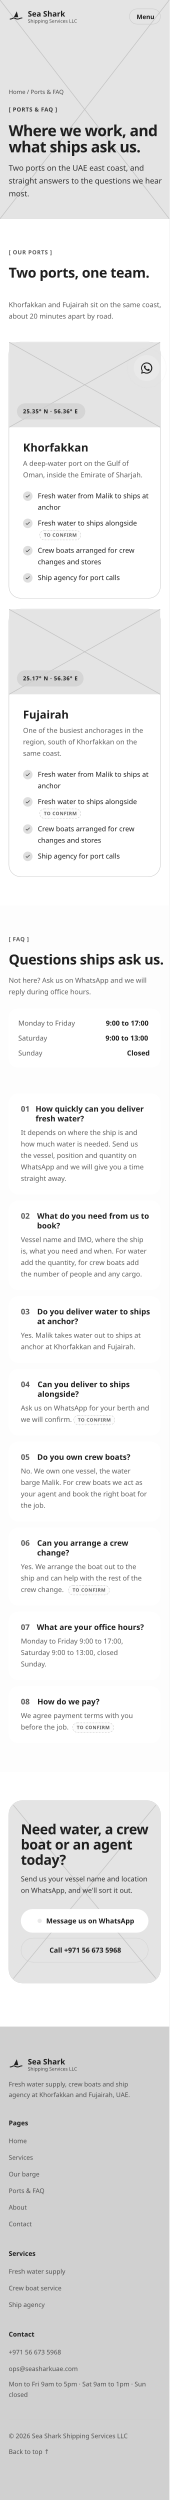
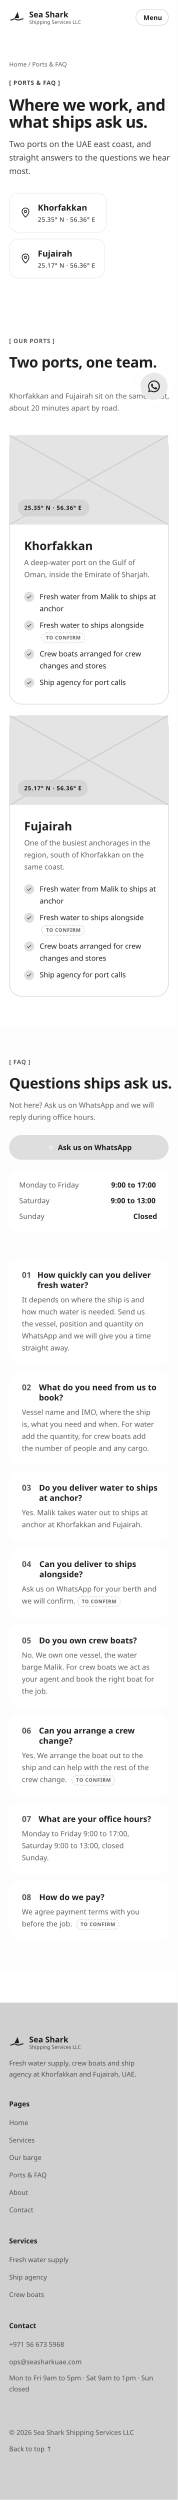
- <svg xmlns="http://www.w3.org/2000/svg" width="390" height="5760" viewBox="0 0 390 5760">
+ <svg xmlns="http://www.w3.org/2000/svg" width="390" height="5487" viewBox="0 0 390 5487">
  <defs />
-   <rect x="0" y="0" width="390" height="5760" fill="#ffffff" />
-   <rect x="0" y="0" width="390" height="5760.3" fill="#ffffff" />
-   <rect x="0" y="0" width="390" height="504" fill="#d4d4d4" />
-   <rect x="0" y="0" width="390" height="504" fill="#e4e4e4" />
-   <line x1="0" y1="0" x2="390" y2="504" stroke="#c2c2c2" stroke-width="1.5" />
-   <line x1="390" y1="0" x2="0" y2="504" stroke="#c2c2c2" stroke-width="1.5" />
-   <text x="20" y="216.6" font-family="Plus Jakarta Sans" font-size="13.6" font-weight="400" fill="#1f1f1f" fill-opacity="0.75">Home</text>
-   <text x="61.9" y="216.6" font-family="Plus Jakarta Sans" font-size="13.6" font-weight="400" fill="#1f1f1f" fill-opacity="0.75">/ Ports &amp; FAQ</text>
-   <text x="20" y="257" font-family="Plus Jakarta Sans" font-size="13.1" font-weight="600" letter-spacing="0.8" fill="#1f1f1f" fill-opacity="0.85">[ PORTS &amp; FAQ ]</text>
-   <text x="20" y="313.7" font-family="Plus Jakarta Sans" font-size="35.2" font-weight="600" letter-spacing="-0.9" fill="#1f1f1f">Where we work, and</text>
-   <text x="20" y="351" font-family="Plus Jakarta Sans" font-size="35.2" font-weight="600" letter-spacing="-0.9" fill="#1f1f1f">what ships ask us.</text>
-   <text x="20" y="393.3" font-family="Plus Jakarta Sans" font-size="17.9" font-weight="400" fill="#1f1f1f" fill-opacity="0.9">Two ports on the UAE east coast, and</text>
-   <text x="20" y="422.9" font-family="Plus Jakarta Sans" font-size="17.9" font-weight="400" fill="#1f1f1f" fill-opacity="0.9">straight answers to the questions we hear</text>
-   <text x="20" y="452.4" font-family="Plus Jakarta Sans" font-size="17.9" font-weight="400" fill="#1f1f1f" fill-opacity="0.9">most.</text>
-   <text x="20" y="586" font-family="Plus Jakarta Sans" font-size="13.1" font-weight="600" letter-spacing="0.8" fill="#5c5c5c">[ OUR PORTS ]</text>
-   <text x="20" y="639.7" font-family="Plus Jakarta Sans" font-size="32" font-weight="600" letter-spacing="-0.6" fill="#202020">Two ports, one team.</text>
-   <text x="20" y="707.8" font-family="Plus Jakarta Sans" font-size="16" font-weight="400" fill="#606060">Khorfakkan and Fujairah sit on the same coast,</text>
-   <text x="20" y="734.2" font-family="Plus Jakarta Sans" font-size="16" font-weight="400" fill="#606060">about 20 minutes apart by road.</text>
-   <rect x="20" y="787.6" width="350" height="591.3" rx="28" fill="#ffffff" />
-   <rect x="20.5" y="788.1" width="349" height="590.3" rx="27.5" fill="none" stroke="#c7c7c7" stroke-width="1" />
-   <rect x="21" y="788.6" width="348" height="195.8" fill="#e4e4e4" />
-   <line x1="21" y1="788.6" x2="369" y2="984.4" stroke="#c2c2c2" stroke-width="1.5" />
-   <line x1="369" y1="788.6" x2="21" y2="984.4" stroke="#c2c2c2" stroke-width="1.5" />
-   <rect x="39" y="929.3" width="157.5" height="37.1" rx="18.6" fill="#d0d0d0" fill-opacity="0.8" />
-   <text x="53" y="952.3" font-family="Plus Jakarta Sans" font-size="12.8" font-weight="600" letter-spacing="0.8" fill="#1f1f1f">25.35° N · 56.36° E</text>
-   <text x="53" y="1040.4" font-family="Plus Jakarta Sans" font-size="25.6" font-weight="600" fill="#202020">Khorfakkan</text>
-   <text x="53" y="1073.4" font-family="Plus Jakarta Sans" font-size="16" font-weight="400" fill="#606060">A deep-water port on the Gulf of</text>
-   <text x="53" y="1099.8" font-family="Plus Jakarta Sans" font-size="16" font-weight="400" fill="#606060">Oman, inside the Emirate of Sharjah.</text>
-   <rect x="53" y="1132.1" width="22" height="22" rx="11" fill="#dedede" />
-   <svg x="57" y="1136.1" width="14" height="14" viewBox="0 0 24 24">
-     <path d="M5 12.5l4.2 4L19 7" fill="none" stroke="#1f1f1f" stroke-width="2" stroke-linecap="round" stroke-linejoin="round" />
-   </svg>
-   <text x="87" y="1148.1" font-family="Plus Jakarta Sans" font-size="16" font-weight="400" fill="#202020">Fresh water from Malik to ships at</text>
-   <text x="87" y="1174.5" font-family="Plus Jakarta Sans" font-size="16" font-weight="400" fill="#202020">anchor</text>
-   <rect x="53" y="1194.9" width="22" height="22" rx="11" fill="#dedede" />
-   <svg x="57" y="1198.9" width="14" height="14" viewBox="0 0 24 24">
-     <path d="M5 12.5l4.2 4L19 7" fill="none" stroke="#1f1f1f" stroke-width="2" stroke-linecap="round" stroke-linejoin="round" />
-   </svg>
-   <rect x="91" y="1221.6" width="95.4" height="22.9" rx="11.4" fill="#f2f2f2" fill-opacity="0.22" />
-   <rect x="91.5" y="1222.1" width="94.4" height="21.9" rx="10.9" fill="none" stroke="#c7c7c7" stroke-width="1" stroke-dasharray="4 3" />
-   <text x="87" y="1210.9" font-family="Plus Jakarta Sans" font-size="16" font-weight="400" fill="#202020">Fresh water to ships alongside</text>
-   <text x="101" y="1236.6" font-family="Plus Jakarta Sans" font-size="10.9" font-weight="600" letter-spacing="0.7" fill="#606060">TO CONFIRM</text>
-   <rect x="53" y="1257.7" width="22" height="22" rx="11" fill="#dedede" />
-   <svg x="57" y="1261.7" width="14" height="14" viewBox="0 0 24 24">
-     <path d="M5 12.5l4.2 4L19 7" fill="none" stroke="#1f1f1f" stroke-width="2" stroke-linecap="round" stroke-linejoin="round" />
-   </svg>
-   <text x="87" y="1273.7" font-family="Plus Jakarta Sans" font-size="16" font-weight="400" fill="#202020">Crew boats arranged for crew</text>
-   <text x="87" y="1300.1" font-family="Plus Jakarta Sans" font-size="16" font-weight="400" fill="#202020">changes and stores</text>
-   <rect x="53" y="1320.5" width="22" height="22" rx="11" fill="#dedede" />
-   <svg x="57" y="1324.5" width="14" height="14" viewBox="0 0 24 24">
-     <path d="M5 12.5l4.2 4L19 7" fill="none" stroke="#1f1f1f" stroke-width="2" stroke-linecap="round" stroke-linejoin="round" />
-   </svg>
-   <text x="87" y="1336.5" font-family="Plus Jakarta Sans" font-size="16" font-weight="400" fill="#202020">Ship agency for port calls</text>
-   <rect x="20" y="1402.9" width="350" height="617.6" rx="28" fill="#ffffff" />
-   <rect x="20.5" y="1403.4" width="349" height="616.6" rx="27.5" fill="none" stroke="#c7c7c7" stroke-width="1" />
-   <rect x="21" y="1403.9" width="348" height="195.8" fill="#e4e4e4" />
-   <line x1="21" y1="1403.9" x2="369" y2="1599.6" stroke="#c2c2c2" stroke-width="1.5" />
-   <line x1="369" y1="1403.9" x2="21" y2="1599.6" stroke="#c2c2c2" stroke-width="1.5" />
-   <rect x="39" y="1544.5" width="153.6" height="37.1" rx="18.6" fill="#d0d0d0" fill-opacity="0.8" />
-   <text x="53" y="1567.5" font-family="Plus Jakarta Sans" font-size="12.8" font-weight="600" letter-spacing="0.8" fill="#1f1f1f">25.17° N · 56.36° E</text>
-   <text x="53" y="1655.6" font-family="Plus Jakarta Sans" font-size="25.6" font-weight="600" fill="#202020">Fujairah</text>
-   <text x="53" y="1688.6" font-family="Plus Jakarta Sans" font-size="16" font-weight="400" fill="#606060">One of the busiest anchorages in the</text>
-   <text x="53" y="1715" font-family="Plus Jakarta Sans" font-size="16" font-weight="400" fill="#606060">region, south of Khorfakkan on the</text>
-   <text x="53" y="1741.4" font-family="Plus Jakarta Sans" font-size="16" font-weight="400" fill="#606060">same coast.</text>
-   <rect x="53" y="1773.8" width="22" height="22" rx="11" fill="#dedede" />
-   <svg x="57" y="1777.8" width="14" height="14" viewBox="0 0 24 24">
-     <path d="M5 12.5l4.2 4L19 7" fill="none" stroke="#1f1f1f" stroke-width="2" stroke-linecap="round" stroke-linejoin="round" />
-   </svg>
-   <text x="87" y="1789.8" font-family="Plus Jakarta Sans" font-size="16" font-weight="400" fill="#202020">Fresh water from Malik to ships at</text>
-   <text x="87" y="1816.2" font-family="Plus Jakarta Sans" font-size="16" font-weight="400" fill="#202020">anchor</text>
-   <rect x="53" y="1836.6" width="22" height="22" rx="11" fill="#dedede" />
-   <svg x="57" y="1840.6" width="14" height="14" viewBox="0 0 24 24">
-     <path d="M5 12.5l4.2 4L19 7" fill="none" stroke="#1f1f1f" stroke-width="2" stroke-linecap="round" stroke-linejoin="round" />
-   </svg>
-   <rect x="91" y="1863.2" width="95.4" height="22.9" rx="11.4" fill="#f2f2f2" fill-opacity="0.22" />
-   <rect x="91.5" y="1863.7" width="94.4" height="21.9" rx="10.9" fill="none" stroke="#c7c7c7" stroke-width="1" stroke-dasharray="4 3" />
-   <text x="87" y="1852.6" font-family="Plus Jakarta Sans" font-size="16" font-weight="400" fill="#202020">Fresh water to ships alongside</text>
-   <text x="101" y="1878.2" font-family="Plus Jakarta Sans" font-size="10.9" font-weight="600" letter-spacing="0.7" fill="#606060">TO CONFIRM</text>
-   <rect x="53" y="1899.3" width="22" height="22" rx="11" fill="#dedede" />
-   <svg x="57" y="1903.3" width="14" height="14" viewBox="0 0 24 24">
-     <path d="M5 12.5l4.2 4L19 7" fill="none" stroke="#1f1f1f" stroke-width="2" stroke-linecap="round" stroke-linejoin="round" />
-   </svg>
-   <text x="87" y="1915.3" font-family="Plus Jakarta Sans" font-size="16" font-weight="400" fill="#202020">Crew boats arranged for crew</text>
-   <text x="87" y="1941.7" font-family="Plus Jakarta Sans" font-size="16" font-weight="400" fill="#202020">changes and stores</text>
-   <rect x="53" y="1962.1" width="22" height="22" rx="11" fill="#dedede" />
-   <svg x="57" y="1966.1" width="14" height="14" viewBox="0 0 24 24">
-     <path d="M5 12.5l4.2 4L19 7" fill="none" stroke="#1f1f1f" stroke-width="2" stroke-linecap="round" stroke-linejoin="round" />
-   </svg>
-   <text x="87" y="1978.1" font-family="Plus Jakarta Sans" font-size="16" font-weight="400" fill="#202020">Ship agency for port calls</text>
-   <rect x="0" y="2086.5" width="390" height="1995.6" fill="#fdfdfd" />
-   <text x="20" y="2168.5" font-family="Plus Jakarta Sans" font-size="13.1" font-weight="600" letter-spacing="0.8" fill="#5c5c5c">[ FAQ ]</text>
-   <text x="20" y="2222.2" font-family="Plus Jakarta Sans" font-size="32" font-weight="600" letter-spacing="-0.6" fill="#202020">Questions ships ask us.</text>
-   <text x="20" y="2264.4" font-family="Plus Jakarta Sans" font-size="16" font-weight="400" fill="#606060">Not here? Ask us on WhatsApp and we will</text>
-   <text x="20" y="2290.8" font-family="Plus Jakarta Sans" font-size="16" font-weight="400" fill="#606060">reply during office hours.</text>
-   <rect x="20" y="2324.1" width="350" height="135.2" rx="20" fill="#ffffff" />
-   <text x="42" y="2363.1" font-family="Plus Jakarta Sans" font-size="16" font-weight="400" fill="#606060">Monday to Friday</text>
-   <text x="243.9" y="2363.1" font-family="Plus Jakarta Sans" font-size="16" font-weight="600" fill="#202020">9:00 to 17:00</text>
-   <text x="42" y="2397.5" font-family="Plus Jakarta Sans" font-size="16" font-weight="400" fill="#606060">Saturday</text>
-   <text x="243" y="2397.5" font-family="Plus Jakarta Sans" font-size="16" font-weight="600" fill="#202020">9:00 to 13:00</text>
-   <text x="42" y="2431.9" font-family="Plus Jakarta Sans" font-size="16" font-weight="400" fill="#606060">Sunday</text>
-   <text x="292.5" y="2431.9" font-family="Plus Jakarta Sans" font-size="16" font-weight="600" fill="#202020">Closed</text>
-   <rect x="20" y="2519.3" width="350" height="232.7" rx="22" fill="#ffffff" />
-   <text x="81.9" y="2561.3" font-family="Plus Jakarta Sans" font-size="17.9" font-weight="600" fill="#202020">How quickly can you deliver</text>
-   <text x="81.9" y="2583.7" font-family="Plus Jakarta Sans" font-size="17.9" font-weight="600" fill="#202020">fresh water?</text>
-   <text x="48" y="2561.3" font-family="Plus Jakarta Sans" font-size="17.9" font-weight="700" fill="#5c5c5c">01</text>
-   <text x="48" y="2615.1" font-family="Plus Jakarta Sans" font-size="16" font-weight="400" fill="#606060">It depends on where the ship is and</text>
-   <text x="48" y="2641.5" font-family="Plus Jakarta Sans" font-size="16" font-weight="400" fill="#606060">how much water is needed. Send us</text>
-   <text x="48" y="2667.9" font-family="Plus Jakarta Sans" font-size="16" font-weight="400" fill="#606060">the vessel, position and quantity on</text>
-   <text x="48" y="2694.3" font-family="Plus Jakarta Sans" font-size="16" font-weight="400" fill="#606060">WhatsApp and we will give you a time</text>
-   <text x="48" y="2720.7" font-family="Plus Jakarta Sans" font-size="16" font-weight="400" fill="#606060">straight away.</text>
-   <rect x="20" y="2766" width="350" height="206.3" rx="22" fill="#ffffff" />
-   <text x="85.4" y="2808" font-family="Plus Jakarta Sans" font-size="17.9" font-weight="600" fill="#202020">What do you need from us to</text>
-   <text x="85.4" y="2830.4" font-family="Plus Jakarta Sans" font-size="17.9" font-weight="600" fill="#202020">book?</text>
-   <text x="48" y="2808" font-family="Plus Jakarta Sans" font-size="17.9" font-weight="700" fill="#5c5c5c">02</text>
-   <text x="48" y="2861.8" font-family="Plus Jakarta Sans" font-size="16" font-weight="400" fill="#606060">Vessel name and IMO, where the ship</text>
-   <text x="48" y="2888.2" font-family="Plus Jakarta Sans" font-size="16" font-weight="400" fill="#606060">is, what you need and when. For water</text>
-   <text x="48" y="2914.6" font-family="Plus Jakarta Sans" font-size="16" font-weight="400" fill="#606060">add the quantity, for crew boats add</text>
-   <text x="48" y="2941" font-family="Plus Jakarta Sans" font-size="16" font-weight="400" fill="#606060">the number of people and any cargo.</text>
-   <rect x="20" y="2986.4" width="350" height="153.6" rx="22" fill="#ffffff" />
-   <text x="85.6" y="3028.4" font-family="Plus Jakarta Sans" font-size="17.9" font-weight="600" fill="#202020">Do you deliver water to ships</text>
-   <text x="85.6" y="3050.8" font-family="Plus Jakarta Sans" font-size="17.9" font-weight="600" fill="#202020">at anchor?</text>
-   <text x="48" y="3028.4" font-family="Plus Jakarta Sans" font-size="17.9" font-weight="700" fill="#5c5c5c">03</text>
-   <text x="48" y="3082.2" font-family="Plus Jakarta Sans" font-size="16" font-weight="400" fill="#606060">Yes. Malik takes water out to ships at</text>
-   <text x="48" y="3108.6" font-family="Plus Jakarta Sans" font-size="16" font-weight="400" fill="#606060">anchor at Khorfakkan and Fujairah.</text>
-   <rect x="20" y="3154" width="350" height="153.6" rx="22" fill="#ffffff" />
-   <text x="86.4" y="3196" font-family="Plus Jakarta Sans" font-size="17.9" font-weight="600" fill="#202020">Can you deliver to ships</text>
-   <text x="86.4" y="3218.3" font-family="Plus Jakarta Sans" font-size="17.9" font-weight="600" fill="#202020">alongside?</text>
-   <text x="48" y="3196" font-family="Plus Jakarta Sans" font-size="17.9" font-weight="700" fill="#5c5c5c">04</text>
-   <rect x="169.4" y="3260.4" width="95.4" height="22.9" rx="11.4" fill="#f2f2f2" fill-opacity="0.22" />
-   <rect x="169.9" y="3260.9" width="94.4" height="21.9" rx="10.9" fill="none" stroke="#c7c7c7" stroke-width="1" stroke-dasharray="4 3" />
-   <text x="48" y="3249.7" font-family="Plus Jakarta Sans" font-size="16" font-weight="400" fill="#606060">Ask us on WhatsApp for your berth and</text>
-   <text x="48" y="3276.1" font-family="Plus Jakarta Sans" font-size="16" font-weight="400" fill="#606060">we will confirm.</text>
-   <text x="179.4" y="3275.4" font-family="Plus Jakarta Sans" font-size="10.9" font-weight="600" letter-spacing="0.7" fill="#606060">TO CONFIRM</text>
-   <rect x="20" y="3321.5" width="350" height="184" rx="22" fill="#ffffff" />
-   <text x="85.7" y="3363.5" font-family="Plus Jakarta Sans" font-size="17.9" font-weight="600" fill="#202020">Do you own crew boats?</text>
-   <text x="48" y="3363.5" font-family="Plus Jakarta Sans" font-size="17.9" font-weight="700" fill="#5c5c5c">05</text>
-   <text x="48" y="3394.9" font-family="Plus Jakarta Sans" font-size="16" font-weight="400" fill="#606060">No. We own one vessel, the water</text>
-   <text x="48" y="3421.3" font-family="Plus Jakarta Sans" font-size="16" font-weight="400" fill="#606060">barge Malik. For crew boats we act as</text>
-   <text x="48" y="3447.7" font-family="Plus Jakarta Sans" font-size="16" font-weight="400" fill="#606060">your agent and book the right boat for</text>
-   <text x="48" y="3474.1" font-family="Plus Jakarta Sans" font-size="16" font-weight="400" fill="#606060">the job.</text>
-   <rect x="20" y="3519.5" width="350" height="180" rx="22" fill="#ffffff" />
-   <text x="85.5" y="3561.5" font-family="Plus Jakarta Sans" font-size="17.9" font-weight="600" fill="#202020">Can you arrange a crew</text>
-   <text x="85.5" y="3583.9" font-family="Plus Jakarta Sans" font-size="17.9" font-weight="600" fill="#202020">change?</text>
-   <text x="48" y="3561.5" font-family="Plus Jakarta Sans" font-size="17.9" font-weight="700" fill="#5c5c5c">06</text>
-   <rect x="157.2" y="3652.3" width="95.4" height="22.9" rx="11.4" fill="#f2f2f2" fill-opacity="0.22" />
-   <rect x="157.7" y="3652.8" width="94.4" height="21.9" rx="10.9" fill="none" stroke="#c7c7c7" stroke-width="1" stroke-dasharray="4 3" />
-   <text x="48" y="3615.3" font-family="Plus Jakarta Sans" font-size="16" font-weight="400" fill="#606060">Yes. We arrange the boat out to the</text>
-   <text x="48" y="3641.6" font-family="Plus Jakarta Sans" font-size="16" font-weight="400" fill="#606060">ship and can help with the rest of the</text>
-   <text x="48" y="3668" font-family="Plus Jakarta Sans" font-size="16" font-weight="400" fill="#606060">crew change.</text>
-   <text x="167.2" y="3667.3" font-family="Plus Jakarta Sans" font-size="10.9" font-weight="600" letter-spacing="0.7" fill="#606060">TO CONFIRM</text>
-   <rect x="20" y="3713.4" width="350" height="157.6" rx="22" fill="#ffffff" />
-   <text x="84.7" y="3755.4" font-family="Plus Jakarta Sans" font-size="17.9" font-weight="600" fill="#202020">What are your office hours?</text>
-   <text x="48" y="3755.4" font-family="Plus Jakarta Sans" font-size="17.9" font-weight="700" fill="#5c5c5c">07</text>
-   <text x="48" y="3786.8" font-family="Plus Jakarta Sans" font-size="16" font-weight="400" fill="#606060">Monday to Friday 9:00 to 17:00,</text>
-   <text x="48" y="3813.2" font-family="Plus Jakarta Sans" font-size="16" font-weight="400" fill="#606060">Saturday 9:00 to 13:00, closed</text>
-   <text x="48" y="3839.6" font-family="Plus Jakarta Sans" font-size="16" font-weight="400" fill="#606060">Sunday.</text>
-   <rect x="20" y="3885" width="350" height="131.2" rx="22" fill="#ffffff" />
-   <text x="86" y="3927" font-family="Plus Jakarta Sans" font-size="17.9" font-weight="600" fill="#202020">How do we pay?</text>
-   <text x="48" y="3927" font-family="Plus Jakarta Sans" font-size="17.9" font-weight="700" fill="#5c5c5c">08</text>
-   <rect x="166.8" y="3969" width="95.4" height="22.9" rx="11.4" fill="#f2f2f2" fill-opacity="0.22" />
-   <rect x="167.3" y="3969.5" width="94.4" height="21.9" rx="10.9" fill="none" stroke="#c7c7c7" stroke-width="1" stroke-dasharray="4 3" />
-   <text x="48" y="3958.4" font-family="Plus Jakarta Sans" font-size="16" font-weight="400" fill="#606060">We agree payment terms with you</text>
-   <text x="48" y="3984.8" font-family="Plus Jakarta Sans" font-size="16" font-weight="400" fill="#606060">before the job.</text>
-   <text x="176.8" y="3984" font-family="Plus Jakarta Sans" font-size="10.9" font-weight="600" letter-spacing="0.7" fill="#606060">TO CONFIRM</text>
-   <rect x="20" y="4148.2" width="350" height="421.1" rx="32" fill="#d4d4d4" />
-   <rect x="20" y="4148.2" width="350" height="421.1" rx="32" fill="#e4e4e4" />
-   <line x1="30.7" y1="4158.8" x2="359.3" y2="4558.6" stroke="#c2c2c2" stroke-width="1.5" />
-   <line x1="359.3" y1="4158.8" x2="30.7" y2="4558.6" stroke="#c2c2c2" stroke-width="1.5" />
-   <text x="48" y="4226.2" font-family="Plus Jakarta Sans" font-size="32" font-weight="600" letter-spacing="-0.6" fill="#1f1f1f">Need water, a crew</text>
-   <text x="48" y="4261.3" font-family="Plus Jakarta Sans" font-size="32" font-weight="600" letter-spacing="-0.6" fill="#1f1f1f">boat or an agent</text>
-   <text x="48" y="4296.5" font-family="Plus Jakarta Sans" font-size="32" font-weight="600" letter-spacing="-0.6" fill="#1f1f1f">today?</text>
-   <text x="48" y="4334.7" font-family="Plus Jakarta Sans" font-size="16" font-weight="400" fill="#1f1f1f" fill-opacity="0.88">Send us your vessel name and location</text>
-   <text x="48" y="4361.1" font-family="Plus Jakarta Sans" font-size="16" font-weight="400" fill="#1f1f1f" fill-opacity="0.88">on WhatsApp, and we'll sort it out.</text>
-   <rect x="48" y="4398.5" width="294" height="54.4" rx="27.2" fill="#ffffff" />
-   <rect x="86.4" y="4420.7" width="10" height="10" rx="5" fill="#e9e9e9" />
-   <text x="106.4" y="4431.5" font-family="Plus Jakarta Sans" font-size="16" font-weight="600" fill="#202020">Message us on WhatsApp</text>
-   <rect x="48.5" y="4465.4" width="293" height="55.4" rx="27.7" fill="none" stroke="#c7c7c7" stroke-width="1" stroke-opacity="0.6" />
-   <text x="113.9" y="4498.9" font-family="Plus Jakarta Sans" font-size="16" font-weight="600" fill="#1f1f1f">Call +971 56 673 5968</text>
-   <rect x="0" y="4669.3" width="390" height="1091" fill="#d0d0d0" />
-   <rect x="20" y="5574.7" width="350" height="1" fill="#c7c7c7" fill-opacity="0.12" />
-   <svg x="20" y="4739.3" width="34" height="34" viewBox="0 0 40 40">
+   <rect x="0" y="0" width="390" height="5487" fill="#ffffff" />
+   <rect x="0" y="0" width="390" height="5486.5" fill="#ffffff" />
+   <text x="20" y="146" font-family="Plus Jakarta Sans" font-size="13.6" font-weight="400" fill="#1f1f1f" fill-opacity="0.7">Home</text>
+   <text x="61.9" y="146" font-family="Plus Jakarta Sans" font-size="13.6" font-weight="400" fill="#1f1f1f" fill-opacity="0.7">/ Ports &amp; FAQ</text>
+   <text x="20" y="186.4" font-family="Plus Jakarta Sans" font-size="13.1" font-weight="600" letter-spacing="0.8" fill="#1f1f1f" fill-opacity="0.85">[ PORTS &amp; FAQ ]</text>
+   <text x="20" y="243.1" font-family="Plus Jakarta Sans" font-size="35.2" font-weight="600" letter-spacing="-0.9" fill="#1f1f1f">Where we work, and</text>
+   <text x="20" y="280.4" font-family="Plus Jakarta Sans" font-size="35.2" font-weight="600" letter-spacing="-0.9" fill="#1f1f1f">what ships ask us.</text>
+   <text x="20" y="322.7" font-family="Plus Jakarta Sans" font-size="17.9" font-weight="400" fill="#1f1f1f" fill-opacity="0.85">Two ports on the UAE east coast, and</text>
+   <text x="20" y="352.3" font-family="Plus Jakarta Sans" font-size="17.9" font-weight="400" fill="#1f1f1f" fill-opacity="0.85">straight answers to the questions we hear</text>
+   <text x="20" y="381.8" font-family="Plus Jakarta Sans" font-size="17.9" font-weight="400" fill="#1f1f1f" fill-opacity="0.85">most.</text>
+   <rect x="20.5" y="423.9" width="213.8" height="85.8" rx="19.5" fill="none" stroke="#c7c7c7" stroke-width="1" stroke-opacity="0.45" />
+   <svg x="43" y="453.8" width="26" height="26" viewBox="0 0 24 24">
+     <path d="M12 21s7-6.2 7-11.5A7 7 0 0 0 5 9.5C5 14.8 12 21 12 21z" fill="none" stroke="#1f1f1f" stroke-width="1.6" />
+     <circle cx="12" cy="9.5" r="2.4" fill="none" stroke="#1f1f1f" stroke-width="1.6" />
+   </svg>
+   <text x="83" y="486.8" font-family="Plus Jakarta Sans" font-size="13.6" font-weight="400" letter-spacing="0.5" fill="#1f1f1f">25.35° N · 56.36° E</text>
+   <text x="83" y="462.4" font-family="Plus Jakarta Sans" font-size="18.4" font-weight="700" fill="#1f1f1f">Khorfakkan</text>
+   <rect x="20.5" y="524.7" width="209.3" height="85.8" rx="19.5" fill="none" stroke="#c7c7c7" stroke-width="1" stroke-opacity="0.45" />
+   <svg x="43" y="554.6" width="26" height="26" viewBox="0 0 24 24">
+     <path d="M12 21s7-6.2 7-11.5A7 7 0 0 0 5 9.5C5 14.8 12 21 12 21z" fill="none" stroke="#1f1f1f" stroke-width="1.6" />
+     <circle cx="12" cy="9.5" r="2.4" fill="none" stroke="#1f1f1f" stroke-width="1.6" />
+   </svg>
+   <text x="83" y="587.5" font-family="Plus Jakarta Sans" font-size="13.6" font-weight="400" letter-spacing="0.5" fill="#1f1f1f">25.17° N · 56.36° E</text>
+   <text x="83" y="563.2" font-family="Plus Jakarta Sans" font-size="18.4" font-weight="700" fill="#1f1f1f">Fujairah</text>
+   <rect x="-11.5" y="309.4" width="521" height="521" rx="49.5" fill="none" stroke="#c7c7c7" stroke-width="1" stroke-opacity="0.08" />
+   <text x="20" y="753" font-family="Plus Jakarta Sans" font-size="13.1" font-weight="600" letter-spacing="0.8" fill="#5c5c5c">[ OUR PORTS ]</text>
+   <text x="20" y="806.6" font-family="Plus Jakarta Sans" font-size="32" font-weight="600" letter-spacing="-0.6" fill="#202020">Two ports, one team.</text>
+   <text x="20" y="874.8" font-family="Plus Jakarta Sans" font-size="16" font-weight="400" fill="#606060">Khorfakkan and Fujairah sit on the same coast,</text>
+   <text x="20" y="901.2" font-family="Plus Jakarta Sans" font-size="16" font-weight="400" fill="#606060">about 20 minutes apart by road.</text>
+   <rect x="20" y="954.6" width="350" height="591.3" rx="28" fill="#ffffff" />
+   <rect x="20.5" y="955.1" width="349" height="590.3" rx="27.5" fill="none" stroke="#c7c7c7" stroke-width="1" />
+   <rect x="21" y="955.6" width="348" height="195.8" fill="#e4e4e4" />
+   <line x1="21" y1="955.6" x2="369" y2="1151.3" stroke="#c2c2c2" stroke-width="1.5" />
+   <line x1="369" y1="955.6" x2="21" y2="1151.3" stroke="#c2c2c2" stroke-width="1.5" />
+   <rect x="39" y="1096.2" width="157.5" height="37.1" rx="18.6" fill="#d0d0d0" fill-opacity="0.8" />
+   <text x="53" y="1119.2" font-family="Plus Jakarta Sans" font-size="12.8" font-weight="600" letter-spacing="0.8" fill="#1f1f1f">25.35° N · 56.36° E</text>
+   <text x="53" y="1207.3" font-family="Plus Jakarta Sans" font-size="25.6" font-weight="600" fill="#202020">Khorfakkan</text>
+   <text x="53" y="1240.3" font-family="Plus Jakarta Sans" font-size="16" font-weight="400" fill="#606060">A deep-water port on the Gulf of</text>
+   <text x="53" y="1266.7" font-family="Plus Jakarta Sans" font-size="16" font-weight="400" fill="#606060">Oman, inside the Emirate of Sharjah.</text>
+   <rect x="53" y="1299.1" width="22" height="22" rx="11" fill="#dedede" />
+   <svg x="57" y="1303.1" width="14" height="14" viewBox="0 0 24 24">
+     <path d="M5 12.5l4.2 4L19 7" fill="none" stroke="#1f1f1f" stroke-width="2" stroke-linecap="round" stroke-linejoin="round" />
+   </svg>
+   <text x="87" y="1315.1" font-family="Plus Jakarta Sans" font-size="16" font-weight="400" fill="#202020">Fresh water from Malik to ships at</text>
+   <text x="87" y="1341.5" font-family="Plus Jakarta Sans" font-size="16" font-weight="400" fill="#202020">anchor</text>
+   <rect x="53" y="1361.9" width="22" height="22" rx="11" fill="#dedede" />
+   <svg x="57" y="1365.9" width="14" height="14" viewBox="0 0 24 24">
+     <path d="M5 12.5l4.2 4L19 7" fill="none" stroke="#1f1f1f" stroke-width="2" stroke-linecap="round" stroke-linejoin="round" />
+   </svg>
+   <rect x="91" y="1388.5" width="95.4" height="22.9" rx="11.4" fill="#f2f2f2" fill-opacity="0.22" />
+   <rect x="91.5" y="1389" width="94.4" height="21.9" rx="10.9" fill="none" stroke="#c7c7c7" stroke-width="1" stroke-dasharray="4 3" />
+   <text x="87" y="1377.9" font-family="Plus Jakarta Sans" font-size="16" font-weight="400" fill="#202020">Fresh water to ships alongside</text>
+   <text x="101" y="1403.5" font-family="Plus Jakarta Sans" font-size="10.9" font-weight="600" letter-spacing="0.7" fill="#606060">TO CONFIRM</text>
+   <rect x="53" y="1424.7" width="22" height="22" rx="11" fill="#dedede" />
+   <svg x="57" y="1428.7" width="14" height="14" viewBox="0 0 24 24">
+     <path d="M5 12.5l4.2 4L19 7" fill="none" stroke="#1f1f1f" stroke-width="2" stroke-linecap="round" stroke-linejoin="round" />
+   </svg>
+   <text x="87" y="1440.7" font-family="Plus Jakarta Sans" font-size="16" font-weight="400" fill="#202020">Crew boats arranged for crew</text>
+   <text x="87" y="1467" font-family="Plus Jakarta Sans" font-size="16" font-weight="400" fill="#202020">changes and stores</text>
+   <rect x="53" y="1487.4" width="22" height="22" rx="11" fill="#dedede" />
+   <svg x="57" y="1491.4" width="14" height="14" viewBox="0 0 24 24">
+     <path d="M5 12.5l4.2 4L19 7" fill="none" stroke="#1f1f1f" stroke-width="2" stroke-linecap="round" stroke-linejoin="round" />
+   </svg>
+   <text x="87" y="1503.4" font-family="Plus Jakarta Sans" font-size="16" font-weight="400" fill="#202020">Ship agency for port calls</text>
+   <rect x="20" y="1569.8" width="350" height="617.6" rx="28" fill="#ffffff" />
+   <rect x="20.5" y="1570.3" width="349" height="616.6" rx="27.5" fill="none" stroke="#c7c7c7" stroke-width="1" />
+   <rect x="21" y="1570.8" width="348" height="195.8" fill="#e4e4e4" />
+   <line x1="21" y1="1570.8" x2="369" y2="1766.6" stroke="#c2c2c2" stroke-width="1.5" />
+   <line x1="369" y1="1570.8" x2="21" y2="1766.6" stroke="#c2c2c2" stroke-width="1.5" />
+   <rect x="39" y="1711.5" width="153.6" height="37.1" rx="18.6" fill="#d0d0d0" fill-opacity="0.8" />
+   <text x="53" y="1734.5" font-family="Plus Jakarta Sans" font-size="12.8" font-weight="600" letter-spacing="0.8" fill="#1f1f1f">25.17° N · 56.36° E</text>
+   <text x="53" y="1822.6" font-family="Plus Jakarta Sans" font-size="25.6" font-weight="600" fill="#202020">Fujairah</text>
+   <text x="53" y="1855.6" font-family="Plus Jakarta Sans" font-size="16" font-weight="400" fill="#606060">One of the busiest anchorages in the</text>
+   <text x="53" y="1882" font-family="Plus Jakarta Sans" font-size="16" font-weight="400" fill="#606060">region, south of Khorfakkan on the</text>
+   <text x="53" y="1908.3" font-family="Plus Jakarta Sans" font-size="16" font-weight="400" fill="#606060">same coast.</text>
+   <rect x="53" y="1940.7" width="22" height="22" rx="11" fill="#dedede" />
+   <svg x="57" y="1944.7" width="14" height="14" viewBox="0 0 24 24">
+     <path d="M5 12.5l4.2 4L19 7" fill="none" stroke="#1f1f1f" stroke-width="2" stroke-linecap="round" stroke-linejoin="round" />
+   </svg>
+   <text x="87" y="1956.7" font-family="Plus Jakarta Sans" font-size="16" font-weight="400" fill="#202020">Fresh water from Malik to ships at</text>
+   <text x="87" y="1983.1" font-family="Plus Jakarta Sans" font-size="16" font-weight="400" fill="#202020">anchor</text>
+   <rect x="53" y="2003.5" width="22" height="22" rx="11" fill="#dedede" />
+   <svg x="57" y="2007.5" width="14" height="14" viewBox="0 0 24 24">
+     <path d="M5 12.5l4.2 4L19 7" fill="none" stroke="#1f1f1f" stroke-width="2" stroke-linecap="round" stroke-linejoin="round" />
+   </svg>
+   <rect x="91" y="2030.2" width="95.4" height="22.9" rx="11.4" fill="#f2f2f2" fill-opacity="0.22" />
+   <rect x="91.5" y="2030.7" width="94.4" height="21.9" rx="10.9" fill="none" stroke="#c7c7c7" stroke-width="1" stroke-dasharray="4 3" />
+   <text x="87" y="2019.5" font-family="Plus Jakarta Sans" font-size="16" font-weight="400" fill="#202020">Fresh water to ships alongside</text>
+   <text x="101" y="2045.2" font-family="Plus Jakarta Sans" font-size="10.9" font-weight="600" letter-spacing="0.7" fill="#606060">TO CONFIRM</text>
+   <rect x="53" y="2066.3" width="22" height="22" rx="11" fill="#dedede" />
+   <svg x="57" y="2070.3" width="14" height="14" viewBox="0 0 24 24">
+     <path d="M5 12.5l4.2 4L19 7" fill="none" stroke="#1f1f1f" stroke-width="2" stroke-linecap="round" stroke-linejoin="round" />
+   </svg>
+   <text x="87" y="2082.3" font-family="Plus Jakarta Sans" font-size="16" font-weight="400" fill="#202020">Crew boats arranged for crew</text>
+   <text x="87" y="2108.7" font-family="Plus Jakarta Sans" font-size="16" font-weight="400" fill="#202020">changes and stores</text>
+   <rect x="53" y="2129.1" width="22" height="22" rx="11" fill="#dedede" />
+   <svg x="57" y="2133.1" width="14" height="14" viewBox="0 0 24 24">
+     <path d="M5 12.5l4.2 4L19 7" fill="none" stroke="#1f1f1f" stroke-width="2" stroke-linecap="round" stroke-linejoin="round" />
+   </svg>
+   <text x="87" y="2145.1" font-family="Plus Jakarta Sans" font-size="16" font-weight="400" fill="#202020">Ship agency for port calls</text>
+   <rect x="0" y="2253.5" width="390" height="2072" fill="#fdfdfd" />
+   <text x="20" y="2335.5" font-family="Plus Jakarta Sans" font-size="13.1" font-weight="600" letter-spacing="0.8" fill="#5c5c5c">[ FAQ ]</text>
+   <text x="20" y="2389.1" font-family="Plus Jakarta Sans" font-size="32" font-weight="600" letter-spacing="-0.6" fill="#202020">Questions ships ask us.</text>
+   <text x="20" y="2431.3" font-family="Plus Jakarta Sans" font-size="16" font-weight="400" fill="#606060">Not here? Ask us on WhatsApp and we will</text>
+   <text x="20" y="2457.7" font-family="Plus Jakarta Sans" font-size="16" font-weight="400" fill="#606060">reply during office hours.</text>
+   <rect x="20" y="2491.1" width="350" height="54.4" rx="27.2" fill="#dedede" />
+   <rect x="107" y="2513.3" width="10" height="10" rx="5" fill="#e9e9e9" />
+   <text x="127" y="2524.1" font-family="Plus Jakarta Sans" font-size="16" font-weight="600" fill="#1f1f1f">Ask us on WhatsApp</text>
+   <rect x="20" y="2567.5" width="350" height="135.2" rx="20" fill="#ffffff" />
+   <text x="42" y="2606.5" font-family="Plus Jakarta Sans" font-size="16" font-weight="400" fill="#606060">Monday to Friday</text>
+   <text x="243.9" y="2606.5" font-family="Plus Jakarta Sans" font-size="16" font-weight="600" fill="#202020">9:00 to 17:00</text>
+   <text x="42" y="2640.9" font-family="Plus Jakarta Sans" font-size="16" font-weight="400" fill="#606060">Saturday</text>
+   <text x="243" y="2640.9" font-family="Plus Jakarta Sans" font-size="16" font-weight="600" fill="#202020">9:00 to 13:00</text>
+   <text x="42" y="2675.3" font-family="Plus Jakarta Sans" font-size="16" font-weight="400" fill="#606060">Sunday</text>
+   <text x="292.5" y="2675.3" font-family="Plus Jakarta Sans" font-size="16" font-weight="600" fill="#202020">Closed</text>
+   <rect x="20" y="2762.7" width="350" height="232.7" rx="22" fill="#ffffff" />
+   <text x="81.9" y="2804.7" font-family="Plus Jakarta Sans" font-size="17.9" font-weight="600" fill="#202020">How quickly can you deliver</text>
+   <text x="81.9" y="2827" font-family="Plus Jakarta Sans" font-size="17.9" font-weight="600" fill="#202020">fresh water?</text>
+   <text x="48" y="2804.7" font-family="Plus Jakarta Sans" font-size="17.9" font-weight="700" fill="#5c5c5c">01</text>
+   <text x="48" y="2858.4" font-family="Plus Jakarta Sans" font-size="16" font-weight="400" fill="#606060">It depends on where the ship is and</text>
+   <text x="48" y="2884.8" font-family="Plus Jakarta Sans" font-size="16" font-weight="400" fill="#606060">how much water is needed. Send us</text>
+   <text x="48" y="2911.2" font-family="Plus Jakarta Sans" font-size="16" font-weight="400" fill="#606060">the vessel, position and quantity on</text>
+   <text x="48" y="2937.6" font-family="Plus Jakarta Sans" font-size="16" font-weight="400" fill="#606060">WhatsApp and we will give you a time</text>
+   <text x="48" y="2964" font-family="Plus Jakarta Sans" font-size="16" font-weight="400" fill="#606060">straight away.</text>
+   <rect x="20" y="3009.4" width="350" height="206.3" rx="22" fill="#ffffff" />
+   <text x="85.4" y="3051.4" font-family="Plus Jakarta Sans" font-size="17.9" font-weight="600" fill="#202020">What do you need from us to</text>
+   <text x="85.4" y="3073.8" font-family="Plus Jakarta Sans" font-size="17.9" font-weight="600" fill="#202020">book?</text>
+   <text x="48" y="3051.4" font-family="Plus Jakarta Sans" font-size="17.9" font-weight="700" fill="#5c5c5c">02</text>
+   <text x="48" y="3105.2" font-family="Plus Jakarta Sans" font-size="16" font-weight="400" fill="#606060">Vessel name and IMO, where the ship</text>
+   <text x="48" y="3131.6" font-family="Plus Jakarta Sans" font-size="16" font-weight="400" fill="#606060">is, what you need and when. For water</text>
+   <text x="48" y="3158" font-family="Plus Jakarta Sans" font-size="16" font-weight="400" fill="#606060">add the quantity, for crew boats add</text>
+   <text x="48" y="3184.3" font-family="Plus Jakarta Sans" font-size="16" font-weight="400" fill="#606060">the number of people and any cargo.</text>
+   <rect x="20" y="3229.7" width="350" height="153.6" rx="22" fill="#ffffff" />
+   <text x="85.6" y="3271.7" font-family="Plus Jakarta Sans" font-size="17.9" font-weight="600" fill="#202020">Do you deliver water to ships</text>
+   <text x="85.6" y="3294.1" font-family="Plus Jakarta Sans" font-size="17.9" font-weight="600" fill="#202020">at anchor?</text>
+   <text x="48" y="3271.7" font-family="Plus Jakarta Sans" font-size="17.9" font-weight="700" fill="#5c5c5c">03</text>
+   <text x="48" y="3325.5" font-family="Plus Jakarta Sans" font-size="16" font-weight="400" fill="#606060">Yes. Malik takes water out to ships at</text>
+   <text x="48" y="3351.9" font-family="Plus Jakarta Sans" font-size="16" font-weight="400" fill="#606060">anchor at Khorfakkan and Fujairah.</text>
+   <rect x="20" y="3397.3" width="350" height="153.6" rx="22" fill="#ffffff" />
+   <text x="86.4" y="3439.3" font-family="Plus Jakarta Sans" font-size="17.9" font-weight="600" fill="#202020">Can you deliver to ships</text>
+   <text x="86.4" y="3461.7" font-family="Plus Jakarta Sans" font-size="17.9" font-weight="600" fill="#202020">alongside?</text>
+   <text x="48" y="3439.3" font-family="Plus Jakarta Sans" font-size="17.9" font-weight="700" fill="#5c5c5c">04</text>
+   <rect x="169.4" y="3503.8" width="95.4" height="22.9" rx="11.4" fill="#f2f2f2" fill-opacity="0.22" />
+   <rect x="169.9" y="3504.3" width="94.4" height="21.9" rx="10.9" fill="none" stroke="#c7c7c7" stroke-width="1" stroke-dasharray="4 3" />
+   <text x="48" y="3493.1" font-family="Plus Jakarta Sans" font-size="16" font-weight="400" fill="#606060">Ask us on WhatsApp for your berth and</text>
+   <text x="48" y="3519.5" font-family="Plus Jakarta Sans" font-size="16" font-weight="400" fill="#606060">we will confirm.</text>
+   <text x="179.4" y="3518.8" font-family="Plus Jakarta Sans" font-size="10.9" font-weight="600" letter-spacing="0.7" fill="#606060">TO CONFIRM</text>
+   <rect x="20" y="3564.9" width="350" height="184" rx="22" fill="#ffffff" />
+   <text x="85.7" y="3606.9" font-family="Plus Jakarta Sans" font-size="17.9" font-weight="600" fill="#202020">Do you own crew boats?</text>
+   <text x="48" y="3606.9" font-family="Plus Jakarta Sans" font-size="17.9" font-weight="700" fill="#5c5c5c">05</text>
+   <text x="48" y="3638.3" font-family="Plus Jakarta Sans" font-size="16" font-weight="400" fill="#606060">No. We own one vessel, the water</text>
+   <text x="48" y="3664.6" font-family="Plus Jakarta Sans" font-size="16" font-weight="400" fill="#606060">barge Malik. For crew boats we act as</text>
+   <text x="48" y="3691" font-family="Plus Jakarta Sans" font-size="16" font-weight="400" fill="#606060">your agent and book the right boat for</text>
+   <text x="48" y="3717.4" font-family="Plus Jakarta Sans" font-size="16" font-weight="400" fill="#606060">the job.</text>
+   <rect x="20" y="3762.8" width="350" height="180" rx="22" fill="#ffffff" />
+   <text x="85.5" y="3804.8" font-family="Plus Jakarta Sans" font-size="17.9" font-weight="600" fill="#202020">Can you arrange a crew</text>
+   <text x="85.5" y="3827.2" font-family="Plus Jakarta Sans" font-size="17.9" font-weight="600" fill="#202020">change?</text>
+   <text x="48" y="3804.8" font-family="Plus Jakarta Sans" font-size="17.9" font-weight="700" fill="#5c5c5c">06</text>
+   <rect x="157.2" y="3895.7" width="95.4" height="22.9" rx="11.4" fill="#f2f2f2" fill-opacity="0.22" />
+   <rect x="157.7" y="3896.2" width="94.4" height="21.9" rx="10.9" fill="none" stroke="#c7c7c7" stroke-width="1" stroke-dasharray="4 3" />
+   <text x="48" y="3858.6" font-family="Plus Jakarta Sans" font-size="16" font-weight="400" fill="#606060">Yes. We arrange the boat out to the</text>
+   <text x="48" y="3885" font-family="Plus Jakarta Sans" font-size="16" font-weight="400" fill="#606060">ship and can help with the rest of the</text>
+   <text x="48" y="3911.4" font-family="Plus Jakarta Sans" font-size="16" font-weight="400" fill="#606060">crew change.</text>
+   <text x="167.2" y="3910.7" font-family="Plus Jakarta Sans" font-size="10.9" font-weight="600" letter-spacing="0.7" fill="#606060">TO CONFIRM</text>
+   <rect x="20" y="3956.8" width="350" height="157.6" rx="22" fill="#ffffff" />
+   <text x="84.7" y="3998.8" font-family="Plus Jakarta Sans" font-size="17.9" font-weight="600" fill="#202020">What are your office hours?</text>
+   <text x="48" y="3998.8" font-family="Plus Jakarta Sans" font-size="17.9" font-weight="700" fill="#5c5c5c">07</text>
+   <text x="48" y="4030.2" font-family="Plus Jakarta Sans" font-size="16" font-weight="400" fill="#606060">Monday to Friday 9:00 to 17:00,</text>
+   <text x="48" y="4056.5" font-family="Plus Jakarta Sans" font-size="16" font-weight="400" fill="#606060">Saturday 9:00 to 13:00, closed</text>
+   <text x="48" y="4082.9" font-family="Plus Jakarta Sans" font-size="16" font-weight="400" fill="#606060">Sunday.</text>
+   <rect x="20" y="4128.3" width="350" height="131.2" rx="22" fill="#ffffff" />
+   <text x="86" y="4170.3" font-family="Plus Jakarta Sans" font-size="17.9" font-weight="600" fill="#202020">How do we pay?</text>
+   <text x="48" y="4170.3" font-family="Plus Jakarta Sans" font-size="17.9" font-weight="700" fill="#5c5c5c">08</text>
+   <rect x="166.8" y="4212.4" width="95.4" height="22.9" rx="11.4" fill="#f2f2f2" fill-opacity="0.22" />
+   <rect x="167.3" y="4212.9" width="94.4" height="21.9" rx="10.9" fill="none" stroke="#c7c7c7" stroke-width="1" stroke-dasharray="4 3" />
+   <text x="48" y="4201.7" font-family="Plus Jakarta Sans" font-size="16" font-weight="400" fill="#606060">We agree payment terms with you</text>
+   <text x="48" y="4228.1" font-family="Plus Jakarta Sans" font-size="16" font-weight="400" fill="#606060">before the job.</text>
+   <text x="176.8" y="4227.4" font-family="Plus Jakarta Sans" font-size="10.9" font-weight="600" letter-spacing="0.7" fill="#606060">TO CONFIRM</text>
+   <rect x="0" y="4395.5" width="390" height="1091" fill="#d0d0d0" />
+   <rect x="20" y="5301" width="350" height="1" fill="#c7c7c7" fill-opacity="0.12" />
+   <svg x="20" y="4465.5" width="34" height="34" viewBox="0 0 40 40">
    <path d="M4 27c5 0 7-3 10-3s5 3 10 3 7-3 12-3" fill="none" stroke="#1f1f1f" stroke-width="2.6" stroke-linecap="round" />
    <path d="M14 22 22 6l4 16z" fill="#1f1f1f" />
  </svg>
-   <text x="64" y="4756.5" font-family="Plus Jakarta Sans" font-size="17.6" font-weight="700" fill="#1f1f1f">Sea Shark</text>
-   <text x="64" y="4770.8" font-family="Plus Jakarta Sans" font-size="11.2" font-weight="500" fill="#1f1f1f" fill-opacity="0.75">Shipping Services LLC</text>
-   <text x="20" y="4807.3" font-family="Plus Jakarta Sans" font-size="14.7" font-weight="400" fill="#1f1f1f" fill-opacity="0.7">Fresh water supply, crew boats and ship</text>
-   <text x="20" y="4831.6" font-family="Plus Jakarta Sans" font-size="14.7" font-weight="400" fill="#1f1f1f" fill-opacity="0.7">agency at Khorfakkan and Fujairah, UAE.</text>
-   <text x="20" y="4896.8" font-family="Plus Jakarta Sans" font-size="15.2" font-weight="700" fill="#1f1f1f">Pages</text>
-   <text x="20" y="4937.9" font-family="Plus Jakarta Sans" font-size="14.7" font-weight="400" fill="#1f1f1f" fill-opacity="0.7">Home</text>
-   <text x="20" y="4976.2" font-family="Plus Jakarta Sans" font-size="14.7" font-weight="400" fill="#1f1f1f" fill-opacity="0.7">Services</text>
-   <text x="20" y="5014.5" font-family="Plus Jakarta Sans" font-size="14.7" font-weight="400" fill="#1f1f1f" fill-opacity="0.7">Our barge</text>
-   <text x="20" y="5052.8" font-family="Plus Jakarta Sans" font-size="14.7" font-weight="400" fill="#1f1f1f" fill-opacity="0.7">Ports &amp; FAQ</text>
-   <text x="20" y="5091" font-family="Plus Jakarta Sans" font-size="14.7" font-weight="400" fill="#1f1f1f" fill-opacity="0.7">About</text>
-   <text x="20" y="5129.3" font-family="Plus Jakarta Sans" font-size="14.7" font-weight="400" fill="#1f1f1f" fill-opacity="0.7">Contact</text>
-   <text x="20" y="5197.6" font-family="Plus Jakarta Sans" font-size="15.2" font-weight="700" fill="#1f1f1f">Services</text>
-   <text x="20" y="5238.7" font-family="Plus Jakarta Sans" font-size="14.7" font-weight="400" fill="#1f1f1f" fill-opacity="0.7">Fresh water supply</text>
-   <text x="20" y="5277" font-family="Plus Jakarta Sans" font-size="14.7" font-weight="400" fill="#1f1f1f" fill-opacity="0.7">Crew boat service</text>
-   <text x="20" y="5315.3" font-family="Plus Jakarta Sans" font-size="14.7" font-weight="400" fill="#1f1f1f" fill-opacity="0.7">Ship agency</text>
-   <text x="20" y="5383.5" font-family="Plus Jakarta Sans" font-size="15.2" font-weight="700" fill="#1f1f1f">Contact</text>
-   <text x="20" y="5424.6" font-family="Plus Jakarta Sans" font-size="14.7" font-weight="400" fill="#1f1f1f" fill-opacity="0.7">+971 56 673 5968</text>
-   <text x="20" y="5462.9" font-family="Plus Jakarta Sans" font-size="14.7" font-weight="400" fill="#1f1f1f" fill-opacity="0.7">ops@seasharkuae.com</text>
-   <text x="20" y="5498.2" font-family="Plus Jakarta Sans" font-size="14.7" font-weight="400" fill="#1f1f1f" fill-opacity="0.7">Mon to Fri 9am to 5pm · Sat 9am to 1pm · Sun</text>
-   <text x="20" y="5522.5" font-family="Plus Jakarta Sans" font-size="14.7" font-weight="400" fill="#1f1f1f" fill-opacity="0.7">closed</text>
-   <text x="20" y="5617.7" font-family="Plus Jakarta Sans" font-size="14.7" font-weight="400" fill="#1f1f1f" fill-opacity="0.7">© 2026 Sea Shark Shipping Services LLC</text>
-   <text x="20" y="5654" font-family="Plus Jakarta Sans" font-size="14.7" font-weight="400" fill="#1f1f1f" fill-opacity="0.7">Back to top ↑</text>
+   <text x="64" y="4482.7" font-family="Plus Jakarta Sans" font-size="17.6" font-weight="700" fill="#1f1f1f">Sea Shark</text>
+   <text x="64" y="4497" font-family="Plus Jakarta Sans" font-size="11.2" font-weight="500" fill="#1f1f1f" fill-opacity="0.75">Shipping Services LLC</text>
+   <text x="20" y="4533.5" font-family="Plus Jakarta Sans" font-size="14.7" font-weight="400" fill="#1f1f1f" fill-opacity="0.7">Fresh water supply, crew boats and ship</text>
+   <text x="20" y="4557.8" font-family="Plus Jakarta Sans" font-size="14.7" font-weight="400" fill="#1f1f1f" fill-opacity="0.7">agency at Khorfakkan and Fujairah, UAE.</text>
+   <text x="20" y="4623.1" font-family="Plus Jakarta Sans" font-size="15.2" font-weight="700" fill="#1f1f1f">Pages</text>
+   <text x="20" y="4664.1" font-family="Plus Jakarta Sans" font-size="14.7" font-weight="400" fill="#1f1f1f" fill-opacity="0.7">Home</text>
+   <text x="20" y="4702.4" font-family="Plus Jakarta Sans" font-size="14.7" font-weight="400" fill="#1f1f1f" fill-opacity="0.7">Services</text>
+   <text x="20" y="4740.7" font-family="Plus Jakarta Sans" font-size="14.7" font-weight="400" fill="#1f1f1f" fill-opacity="0.7">Our barge</text>
+   <text x="20" y="4779" font-family="Plus Jakarta Sans" font-size="14.7" font-weight="400" fill="#1f1f1f" fill-opacity="0.7">Ports &amp; FAQ</text>
+   <text x="20" y="4817.3" font-family="Plus Jakarta Sans" font-size="14.7" font-weight="400" fill="#1f1f1f" fill-opacity="0.7">About</text>
+   <text x="20" y="4855.5" font-family="Plus Jakarta Sans" font-size="14.7" font-weight="400" fill="#1f1f1f" fill-opacity="0.7">Contact</text>
+   <text x="20" y="4923.8" font-family="Plus Jakarta Sans" font-size="15.2" font-weight="700" fill="#1f1f1f">Services</text>
+   <text x="20" y="4964.9" font-family="Plus Jakarta Sans" font-size="14.7" font-weight="400" fill="#1f1f1f" fill-opacity="0.7">Fresh water supply</text>
+   <text x="20" y="5003.2" font-family="Plus Jakarta Sans" font-size="14.7" font-weight="400" fill="#1f1f1f" fill-opacity="0.7">Ship agency</text>
+   <text x="20" y="5041.5" font-family="Plus Jakarta Sans" font-size="14.7" font-weight="400" fill="#1f1f1f" fill-opacity="0.7">Crew boats</text>
+   <text x="20" y="5109.8" font-family="Plus Jakarta Sans" font-size="15.2" font-weight="700" fill="#1f1f1f">Contact</text>
+   <text x="20" y="5150.8" font-family="Plus Jakarta Sans" font-size="14.7" font-weight="400" fill="#1f1f1f" fill-opacity="0.7">+971 56 673 5968</text>
+   <text x="20" y="5189.1" font-family="Plus Jakarta Sans" font-size="14.7" font-weight="400" fill="#1f1f1f" fill-opacity="0.7">ops@seasharkuae.com</text>
+   <text x="20" y="5224.4" font-family="Plus Jakarta Sans" font-size="14.7" font-weight="400" fill="#1f1f1f" fill-opacity="0.7">Mon to Fri 9am to 5pm · Sat 9am to 1pm · Sun</text>
+   <text x="20" y="5248.7" font-family="Plus Jakarta Sans" font-size="14.7" font-weight="400" fill="#1f1f1f" fill-opacity="0.7">closed</text>
+   <text x="20" y="5344" font-family="Plus Jakarta Sans" font-size="14.7" font-weight="400" fill="#1f1f1f" fill-opacity="0.7">© 2026 Sea Shark Shipping Services LLC</text>
+   <text x="20" y="5380.2" font-family="Plus Jakarta Sans" font-size="14.7" font-weight="400" fill="#1f1f1f" fill-opacity="0.7">Back to top ↑</text>
  <svg x="20" y="21" width="34" height="34" viewBox="0 0 40 40">
    <path d="M4 27c5 0 7-3 10-3s5 3 10 3 7-3 12-3" fill="none" stroke="#1f1f1f" stroke-width="2.6" stroke-linecap="round" />
    <path d="M14 22 22 6l4 16z" fill="#1f1f1f" />
  </svg>
  <text x="64" y="38.2" font-family="Plus Jakarta Sans" font-size="17.6" font-weight="700" fill="#1f1f1f">Sea Shark</text>
  <text x="64" y="52.5" font-family="Plus Jakarta Sans" font-size="11.2" font-weight="500" fill="#1f1f1f" fill-opacity="0.75">Shipping Services LLC</text>
  <rect x="298.2" y="20.5" width="71.3" height="35" rx="17.5" fill="none" stroke="#c7c7c7" stroke-width="1" />
  <text x="314.7" y="44" font-family="Plus Jakarta Sans" font-size="14.4" font-weight="600" fill="#1f1f1f">Menu</text>
  <rect x="308" y="818" width="60" height="60" rx="30" fill="#e9e9e9" />
  <rect x="292.9" y="802.9" width="90.3" height="90.3" rx="45.1" fill="none" stroke="#c7c7c7" stroke-width="2" stroke-opacity="0.082" />
  <svg x="322" y="832" width="32" height="32" viewBox="0 0 32 32">
    <path fill="#1f1f1f" d="M16 3a13 13 0 0 0-11.2 19.6L3 29l6.6-1.7A13 13 0 1 0 16 3zm0 23.7c-2 0-4-.6-5.7-1.6l-.4-.2-3.9 1 1-3.8-.3-.4A10.7 10.7 0 1 1 16 26.7zm5.9-8c-.3-.2-1.9-1-2.2-1s-.5-.2-.7.2-.8 1-1 1.2-.4.2-.7 0a8.8 8.8 0 0 1-4.4-3.8c-.3-.6.3-.5 1-1.7.1-.2 0-.4 0-.6l-1-2.4c-.3-.6-.5-.5-.7-.5h-.6c-.2 0-.6.1-.9.4s-1.2 1.1-1.2 2.8 1.2 3.3 1.4 3.5 2.4 3.6 5.8 5c2.1.9 3 1 4 .8.7-.1 1.9-.8 2.2-1.5s.3-1.3.2-1.5-.3-.2-.6-.4z" />
  </svg>
</svg>
